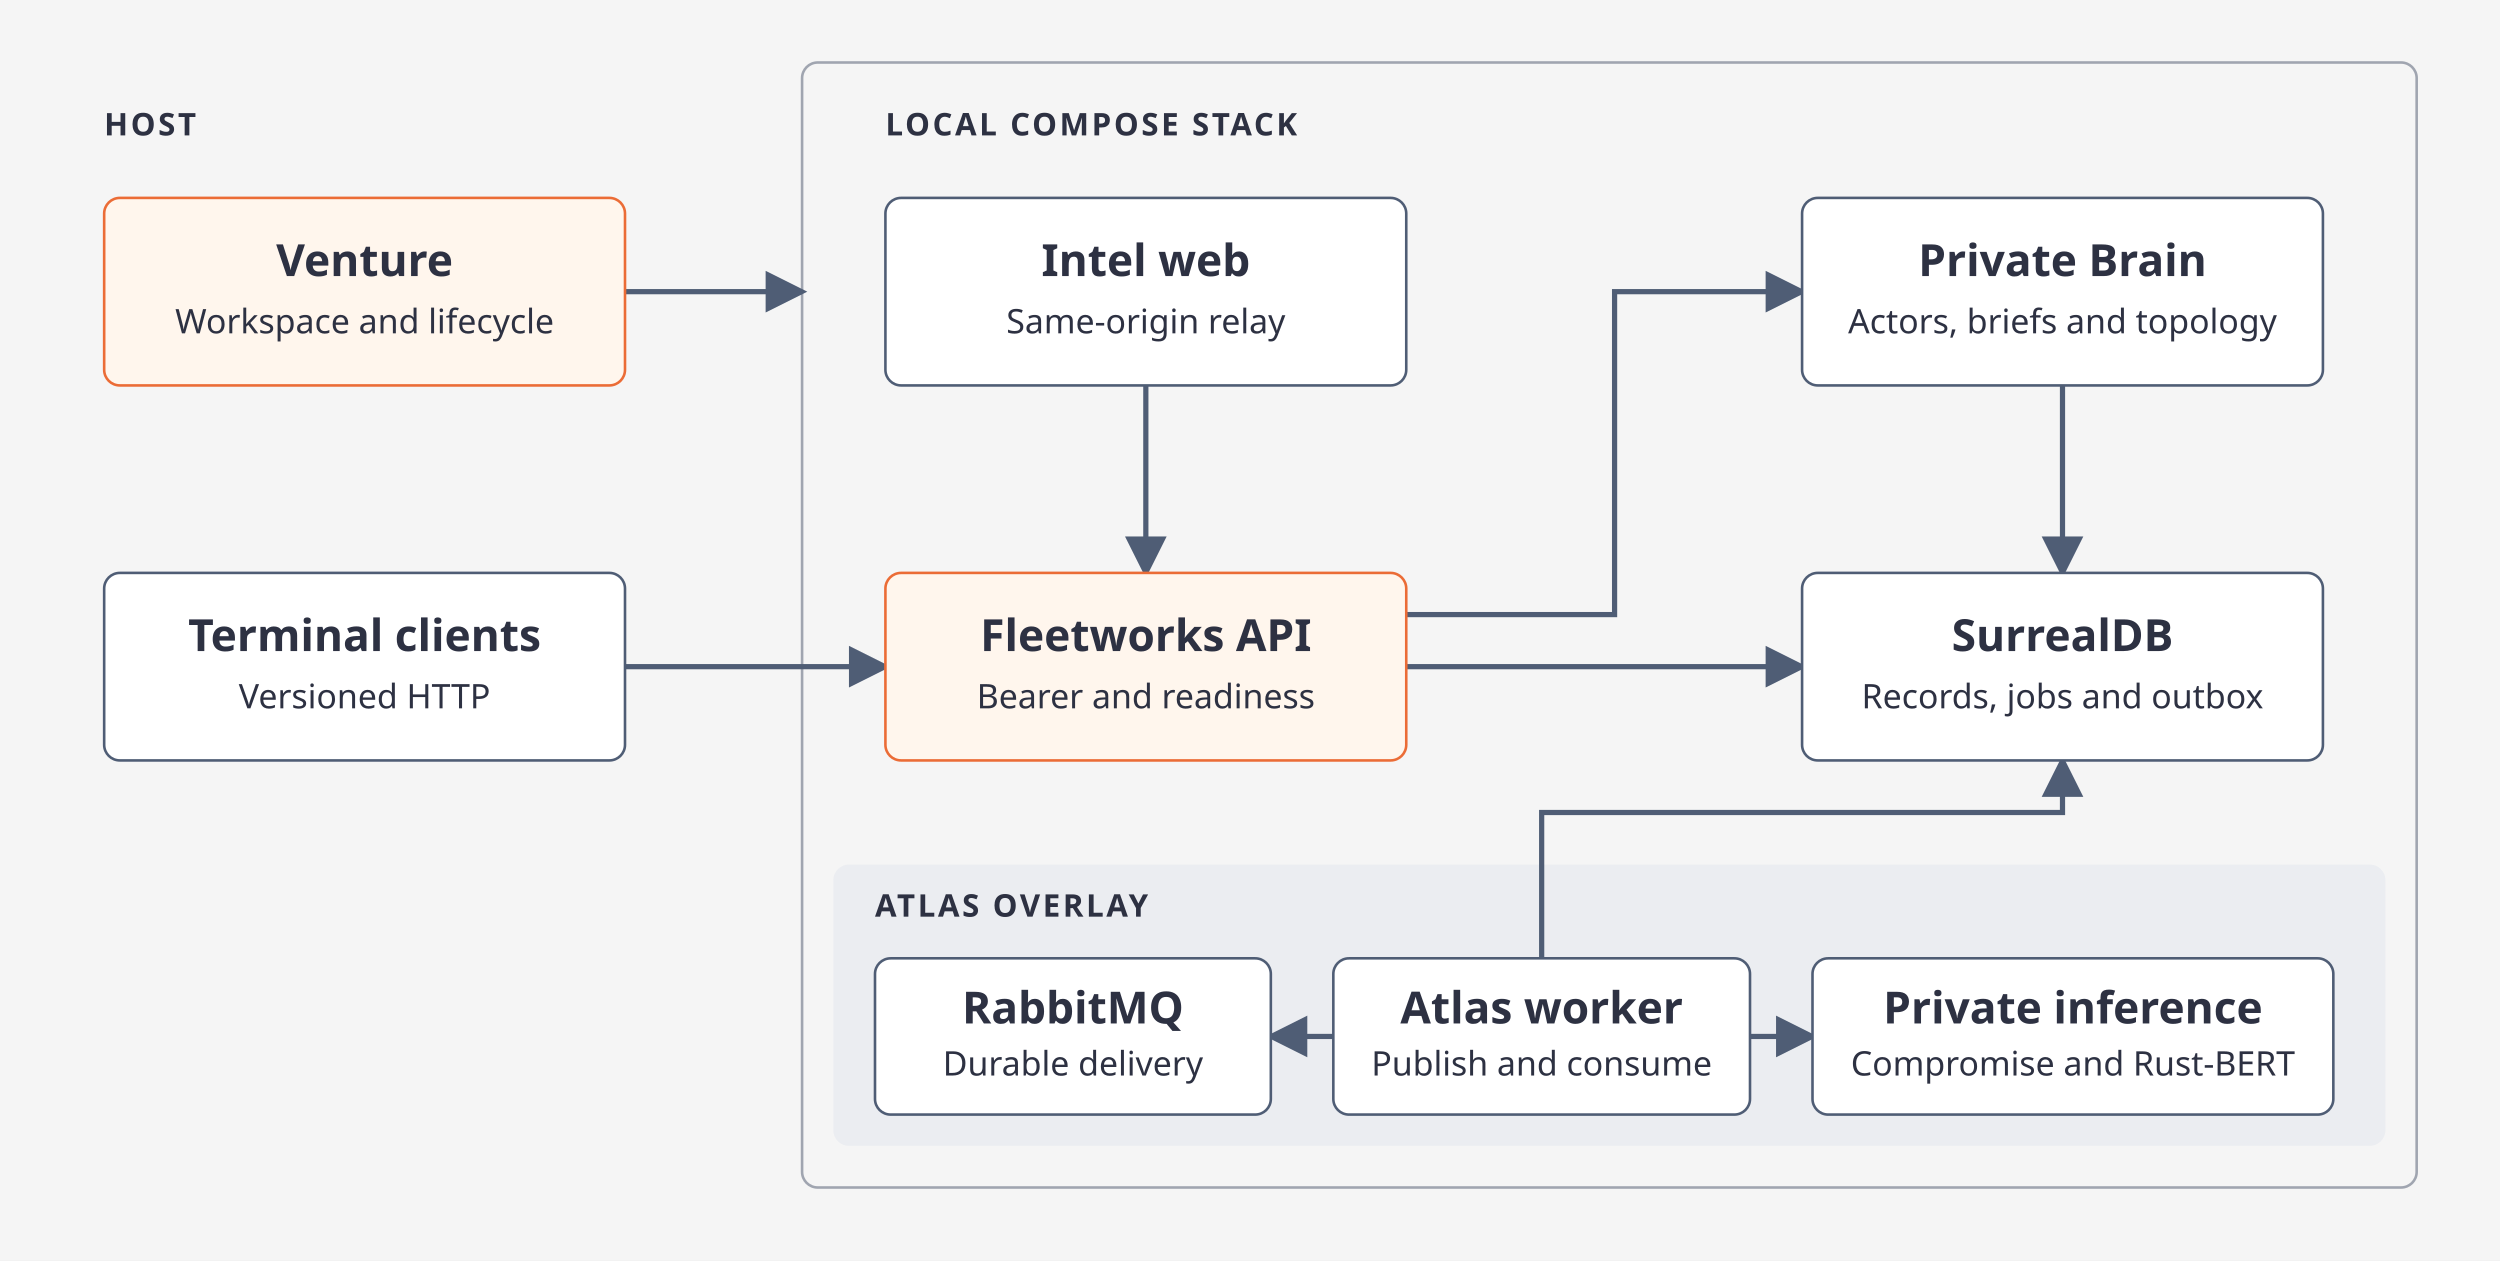
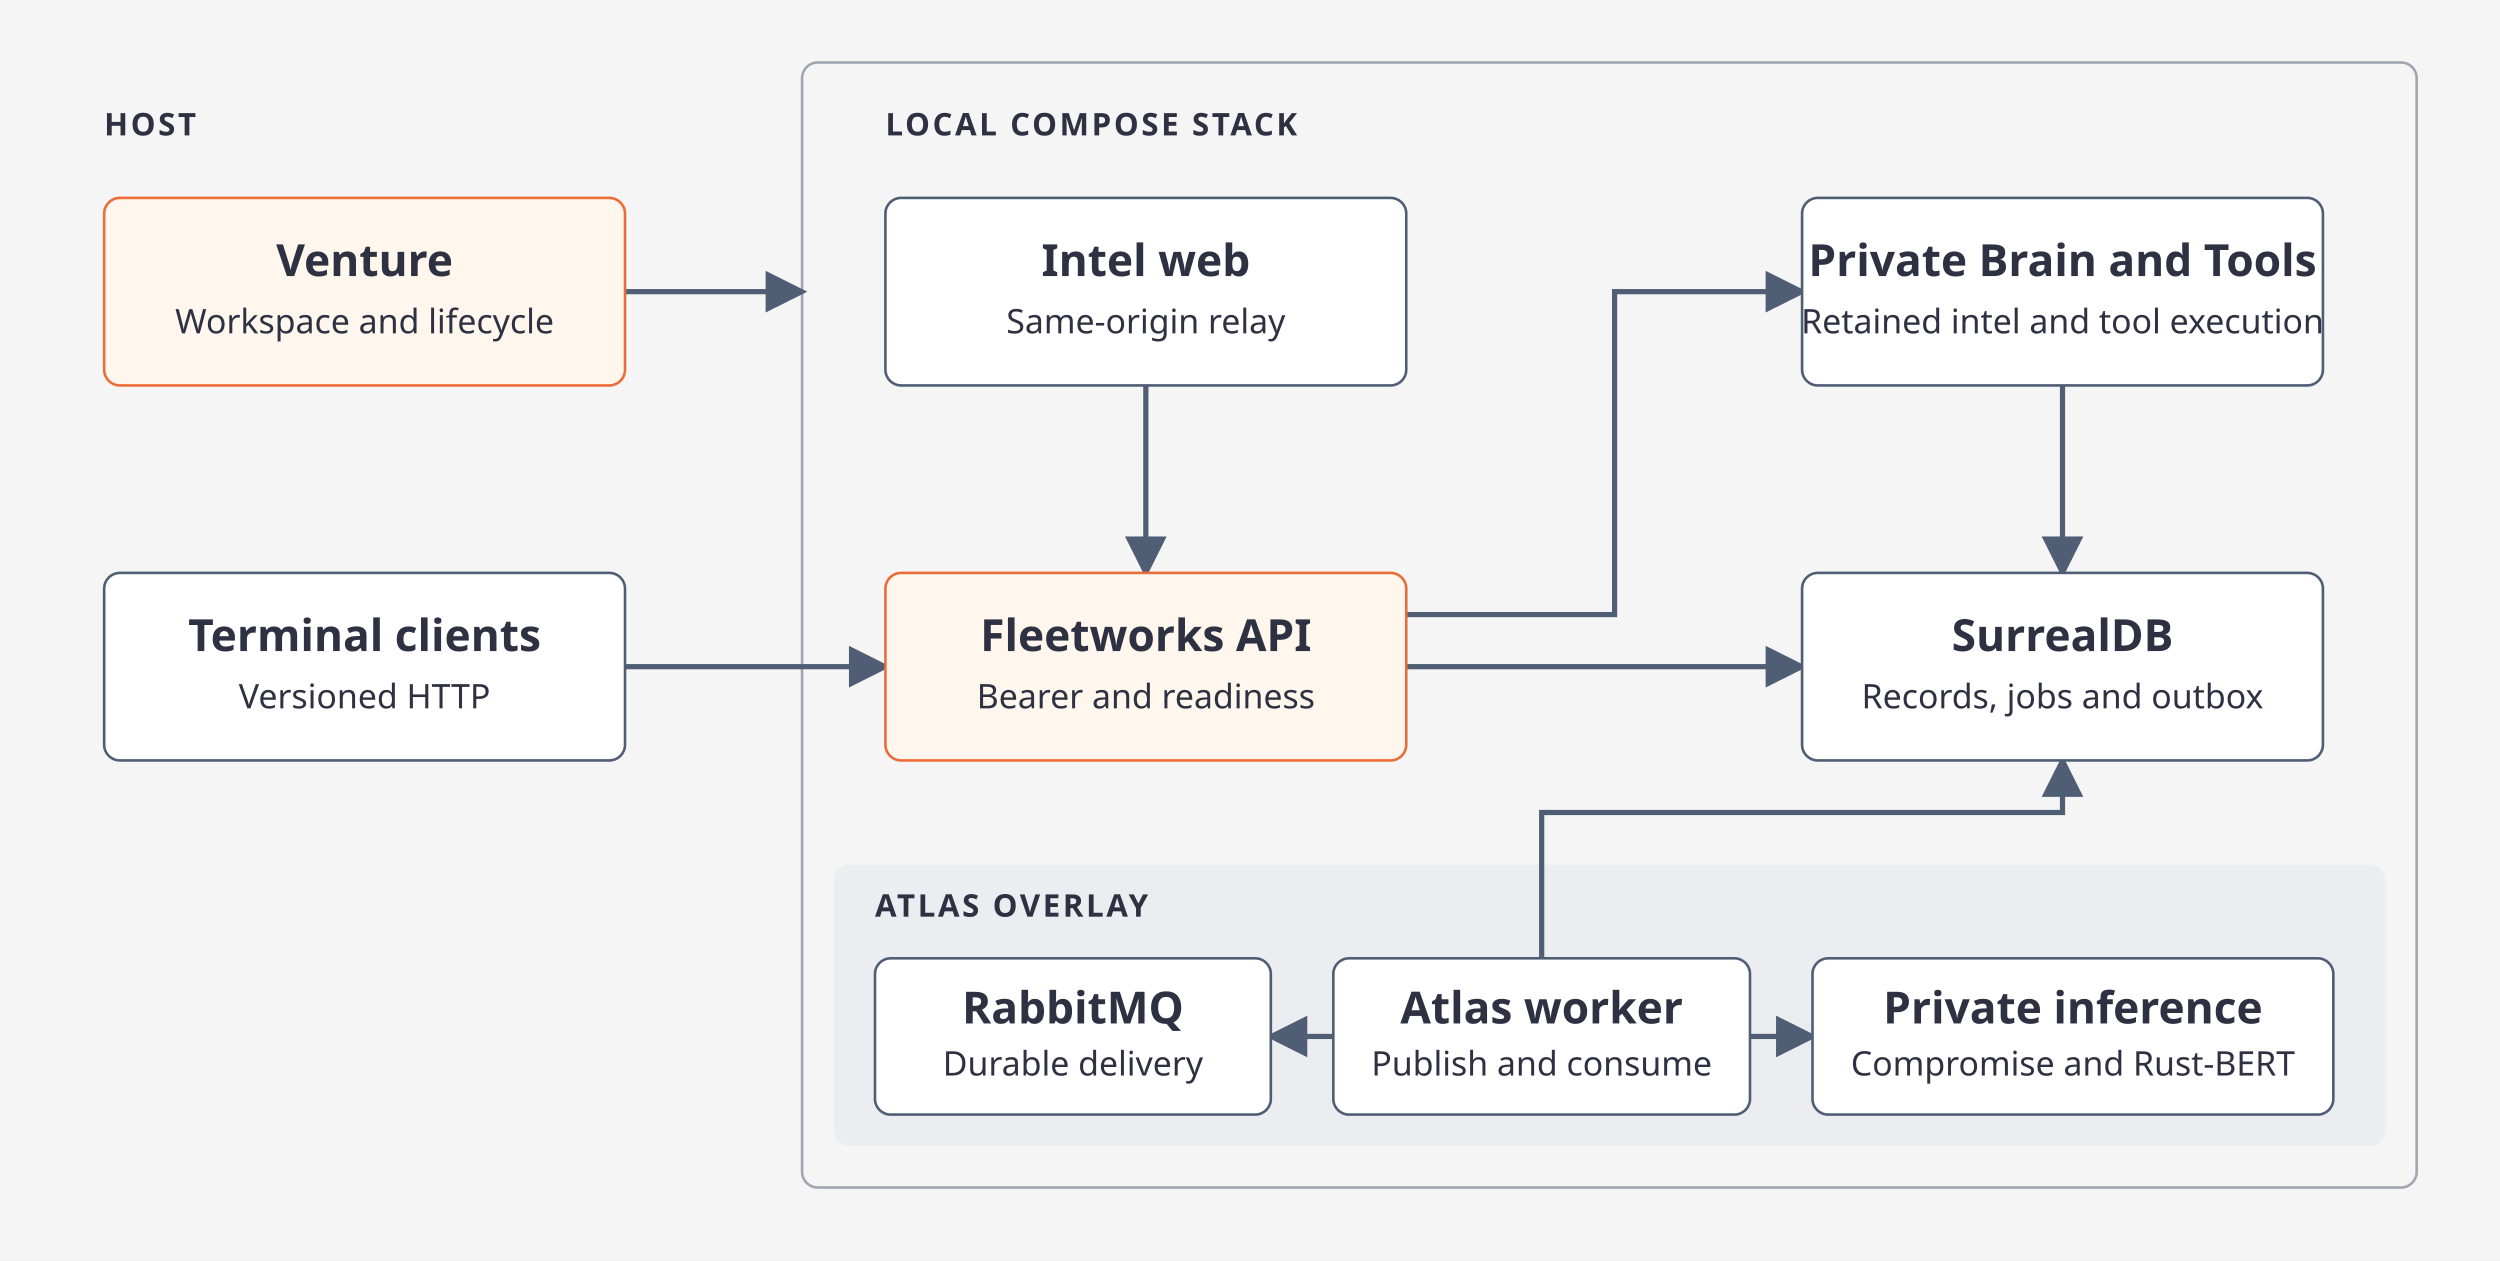
<svg xmlns="http://www.w3.org/2000/svg" viewBox="0 0 960 484" role="img" aria-labelledby="fleetworks-title fleetworks-desc">
  <defs>
    <marker id="arrow" markerWidth="8" markerHeight="8" refX="7" refY="4" orient="auto">
      <path d="M0 0L8 4L0 8Z" fill="#4f5d75" />
    </marker>
  </defs>
  <style>
  text{font-family:Geist,system-ui,sans-serif;fill:#2d3142}
  .label{font-size:17px;font-weight:600}
  .note{font-size:13px}
  .zone{font-size:12px;font-weight:600;letter-spacing:1px}
  .node{fill:white;stroke:#4f5d75}
  .accent{fill:#fff6ed;stroke:#eb6c36}
  .edge{fill:none;stroke:#4f5d75;stroke-width:2;marker-end:url(#arrow)}
</style>
  <rect width="960" height="484" fill="#f5f5f5" />
  <rect x="308" y="24" width="620" height="432" rx="6" fill="none" stroke="#a0a5b0" />
  <rect x="320" y="332" width="596" height="108" rx="6" fill="#ebedf1" />
  <text x="40" y="52" class="zone">HOST</text>
  <text x="340" y="52" class="zone">LOCAL COMPOSE STACK</text>
  <text x="336" y="352" class="zone">ATLAS OVERLAY</text>
  <path d="M240 112H308" class="edge" />
  <path d="M240 256H340" class="edge" />
  <path d="M440 148V220" class="edge" />
  <path d="M540 256H692" class="edge" />
  <path d="M540 236H620V112H692" class="edge" />
  <path d="M792 148V220" class="edge" />
  <path d="M592 368V312H792V292" class="edge" />
  <path d="M512 398H488" class="edge" />
  <path d="M672 398H696" class="edge" />
  <rect x="40" y="76" width="200" height="72" rx="6" class="accent" />
  <text x="140" y="106" text-anchor="middle" class="label">Venture</text>
  <text x="140" y="128" text-anchor="middle" class="note">Workspace and lifecycle</text>
  <rect x="40" y="220" width="200" height="72" rx="6" class="node" />
  <text x="140" y="250" text-anchor="middle" class="label">Terminal clients</text>
  <text x="140" y="272" text-anchor="middle" class="note">Versioned HTTP</text>
  <rect x="340" y="76" width="200" height="72" rx="6" class="node" />
  <text x="440" y="106" text-anchor="middle" class="label">Intel web</text>
  <text x="440" y="128" text-anchor="middle" class="note">Same-origin relay</text>
  <rect x="340" y="220" width="200" height="72" rx="6" class="accent" />
  <text x="440" y="250" text-anchor="middle" class="label">Fleetworks API</text>
  <text x="440" y="272" text-anchor="middle" class="note">Bearer and readiness</text>
  <rect x="692" y="76" width="200" height="72" rx="6" class="node" />
-   <text x="792" y="106" text-anchor="middle" class="label">Private Brain</text>
-   <text x="792" y="128" text-anchor="middle" class="note">Actors, briefs and topology</text>
+   <text x="792" y="106" text-anchor="middle" class="label">Private Brain and Tools</text>
+   <text x="792" y="128" text-anchor="middle" class="note">Retained intel and tool execution</text>
  <rect x="692" y="220" width="200" height="72" rx="6" class="node" />
  <text x="792" y="250" text-anchor="middle" class="label">SurrealDB</text>
  <text x="792" y="272" text-anchor="middle" class="note">Records, jobs and outbox</text>
  <rect x="336" y="368" width="152" height="60" rx="6" class="node" />
  <text x="412" y="393" text-anchor="middle" class="label">RabbitMQ</text>
  <text x="412" y="413" text-anchor="middle" class="note">Durable delivery</text>
  <rect x="512" y="368" width="160" height="60" rx="6" class="node" />
  <text x="592" y="393" text-anchor="middle" class="label">Atlas worker</text>
  <text x="592" y="413" text-anchor="middle" class="note">Publish and consume</text>
  <rect x="696" y="368" width="200" height="60" rx="6" class="node" />
  <text x="796" y="393" text-anchor="middle" class="label">Private inference</text>
  <text x="796" y="413" text-anchor="middle" class="note">Compromise and Rust-BERT</text>
</svg>
